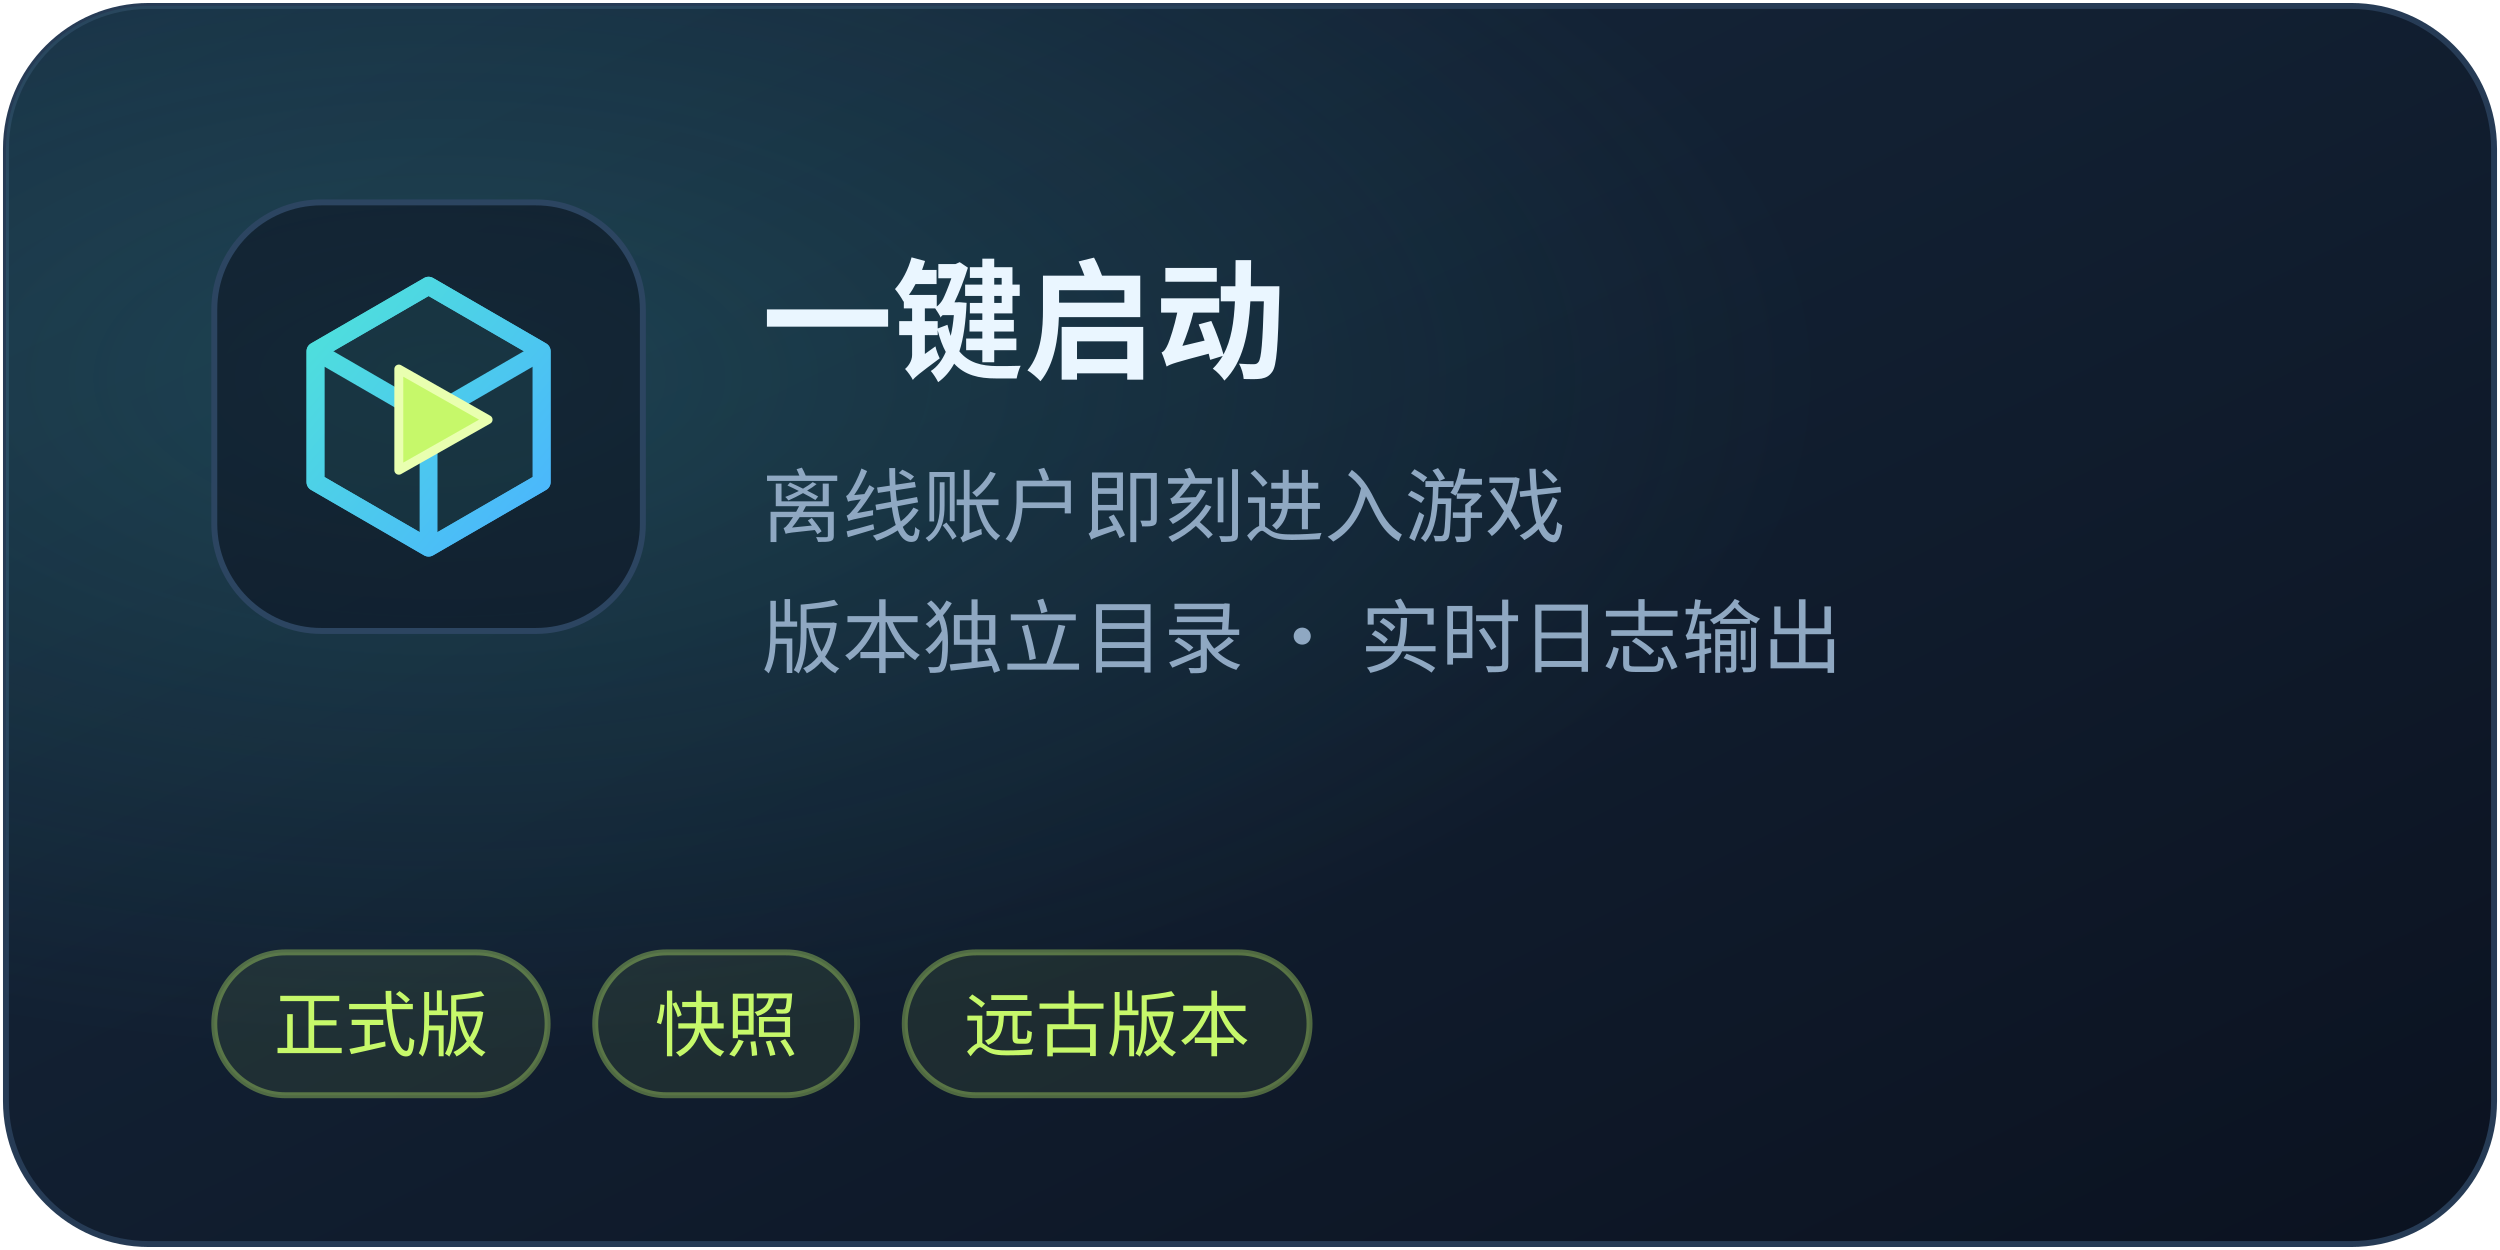
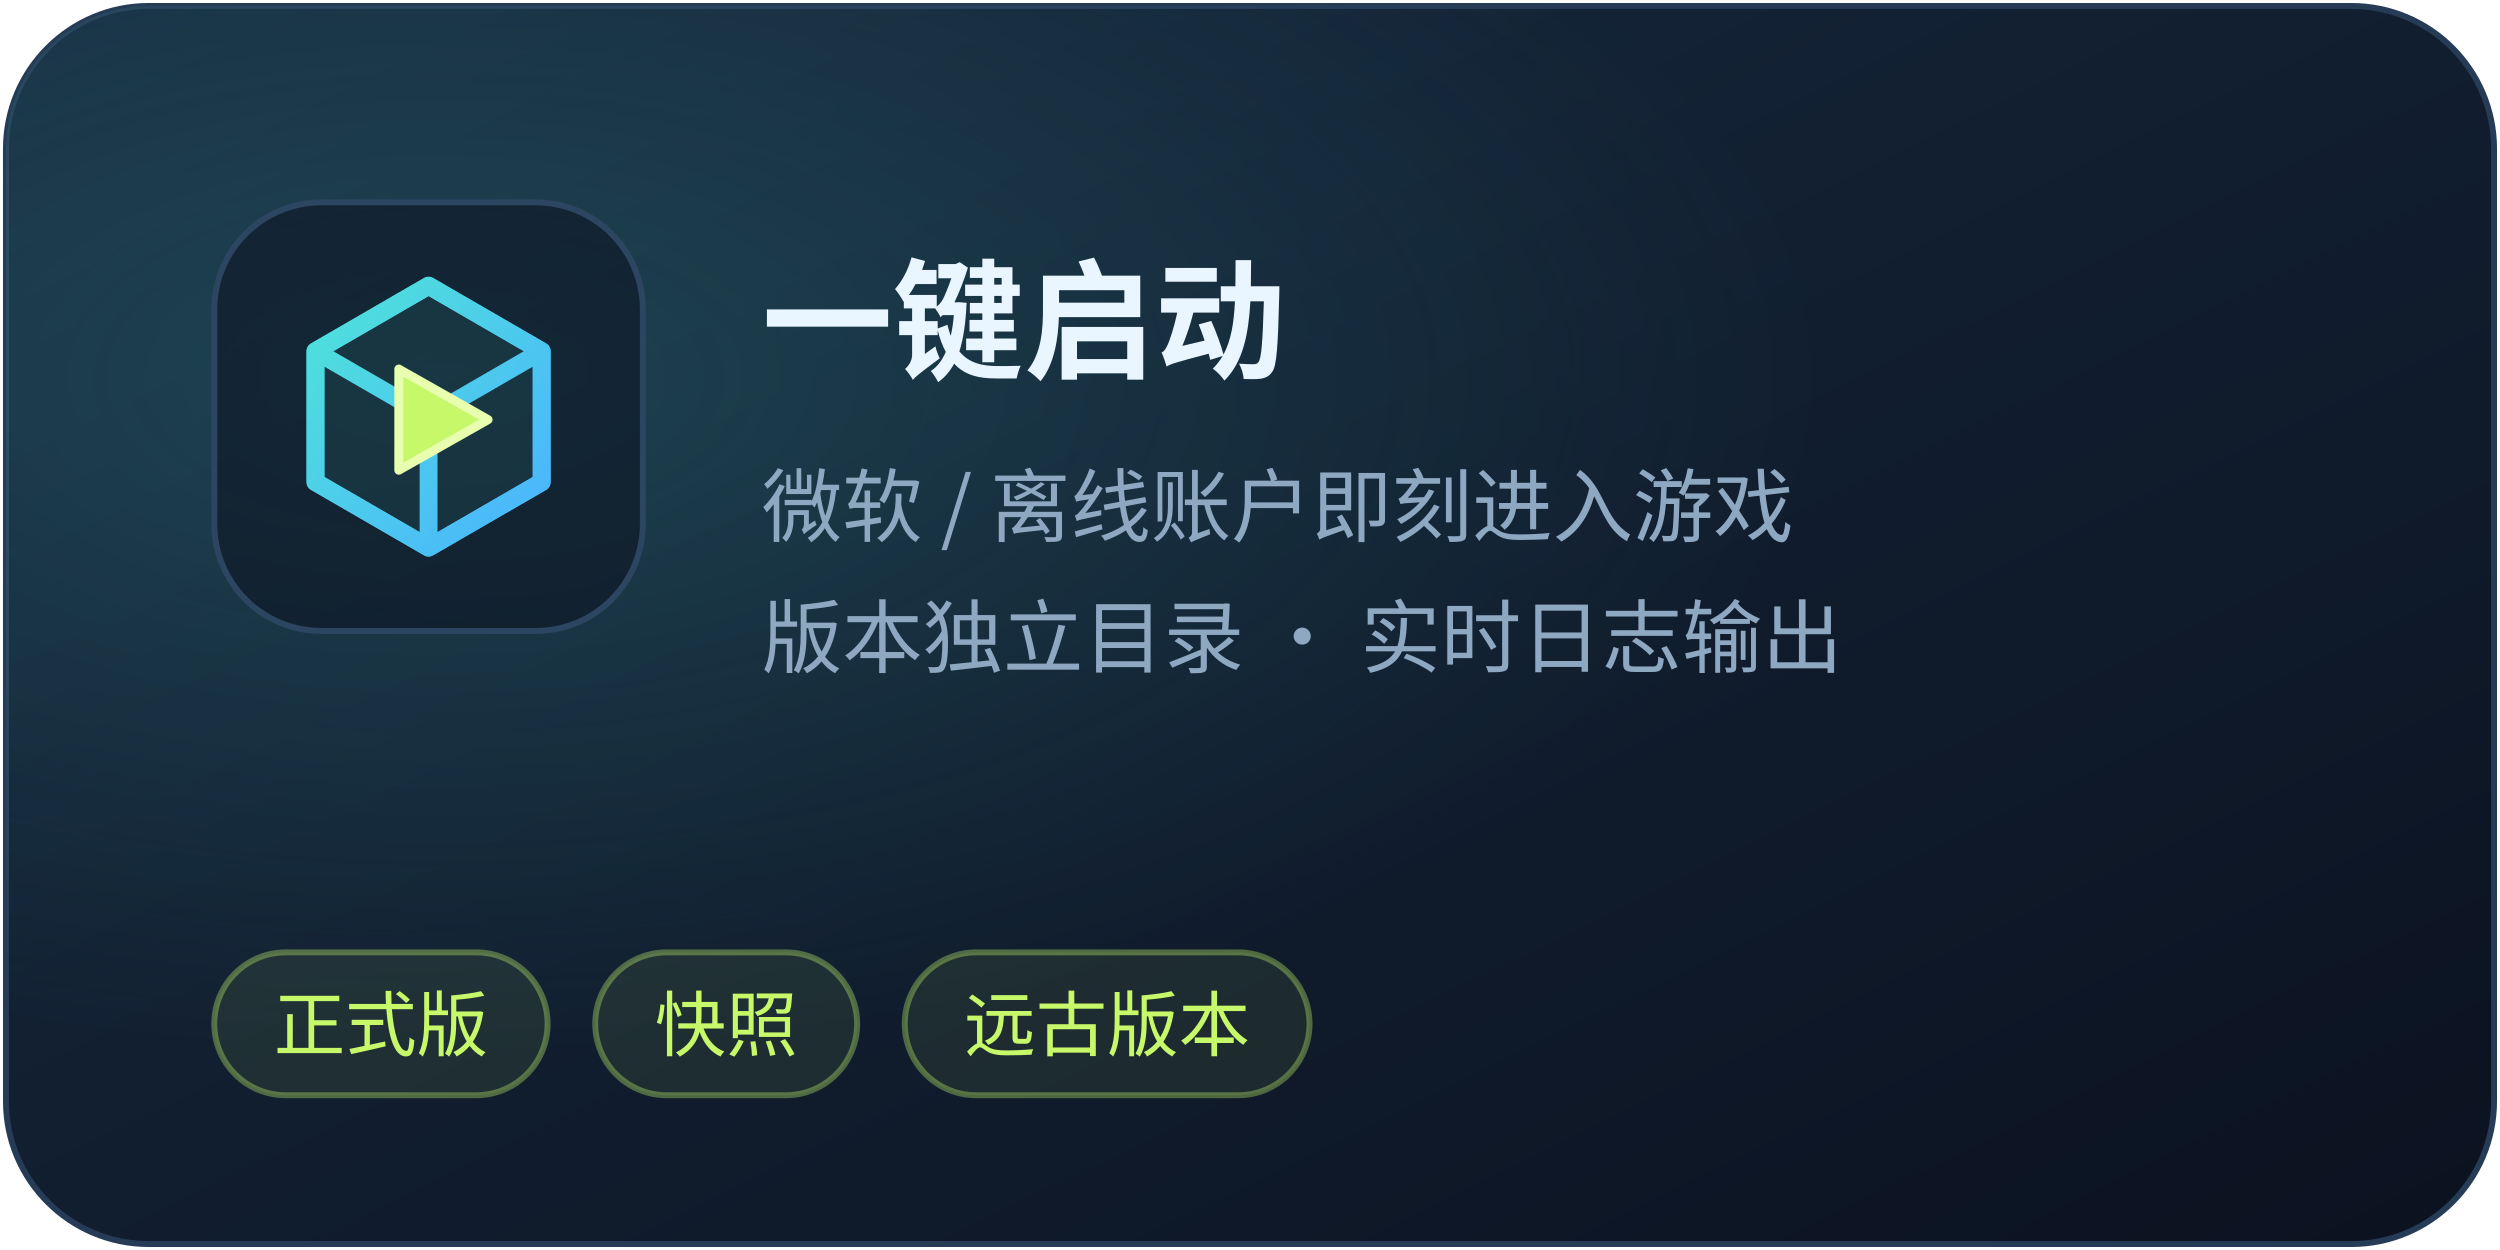
<svg xmlns="http://www.w3.org/2000/svg" width="420" height="210" viewBox="0 0 420 210" font-family="'Segoe UI','PingFang SC','Microsoft YaHei','Noto Sans CJK SC',sans-serif">
  <defs>
    <linearGradient id="bg" x1="0" y1="0" x2="1" y2="1">
      <stop offset="0" stop-color="#172a3f" />
      <stop offset="1" stop-color="#0b1220" />
    </linearGradient>
    <linearGradient id="ln" x1="0" y1="0" x2="1" y2="1">
      <stop offset="0" stop-color="#4fe3d9" />
      <stop offset="1" stop-color="#4ab3ff" />
    </linearGradient>
    <radialGradient id="glow" cx="0.18" cy="0.3" r="0.55">
      <stop offset="0" stop-color="#4fe3d9" stop-opacity="0.16" />
      <stop offset="1" stop-color="#4fe3d9" stop-opacity="0" />
    </radialGradient>
  </defs>
  <rect x="1" y="1" width="418" height="208" rx="24" fill="url(#bg)" stroke="#263b55" />
  <rect x="1" y="1" width="418" height="208" rx="24" fill="url(#glow)" />
  <g transform="translate(36 34)">
    <rect x="0" y="0" width="72" height="72" rx="18" fill="#0b1220" fill-opacity="0.55" stroke="#2c4561" />
    <g fill="none" stroke="url(#ln)" stroke-width="3" stroke-linecap="round" stroke-linejoin="round">
      <path d="M36 14 L55 25 L55 47 L36 58 L17 47 L17 25 Z" fill="#4fe3d9" fill-opacity="0.08" />
      <path d="M36 14 L55 25 L55 47 L36 58 L17 47 L17 25 Z M17 25 L36 36 L55 25 M36 36 L36 58" />
      <path d="M31 28 L46 36.5 L31 45 Z" fill="#c6f86a" stroke="#e9ffb0" stroke-width="1.5" />
    </g>
  </g>
  <text x="128" y="62" font-size="22" font-weight="700" fill="#eaf6ff">一键启动</text>
-   <text x="128" y="90" font-size="13.5" fill="#8fa8c2">离线账户即刻进入游戏</text>
+   <text x="128" y="90" font-size="13.5" fill="#8fa8c2">微软 / 离线账户即刻进入游戏</text>
  <text x="128" y="112" font-size="13.5" fill="#8fa8c2">版本独立目录 · 实时日志输出</text>
  <rect x="36" y="160" width="56" height="24" rx="12" fill="#c6f86a" fill-opacity="0.08" stroke="#c6f86a" stroke-opacity="0.35" />
  <text x="64" y="176.5" text-anchor="middle" font-size="12" fill="#c6f86a">正式版</text>
  <rect x="100" y="160" width="44" height="24" rx="12" fill="#c6f86a" fill-opacity="0.08" stroke="#c6f86a" stroke-opacity="0.35" />
  <text x="122" y="176.5" text-anchor="middle" font-size="12" fill="#c6f86a">快照</text>
  <rect x="152" y="160" width="68" height="24" rx="12" fill="#c6f86a" fill-opacity="0.08" stroke="#c6f86a" stroke-opacity="0.35" />
  <text x="186" y="176.5" text-anchor="middle" font-size="12" fill="#c6f86a">远古版本</text>
</svg>
